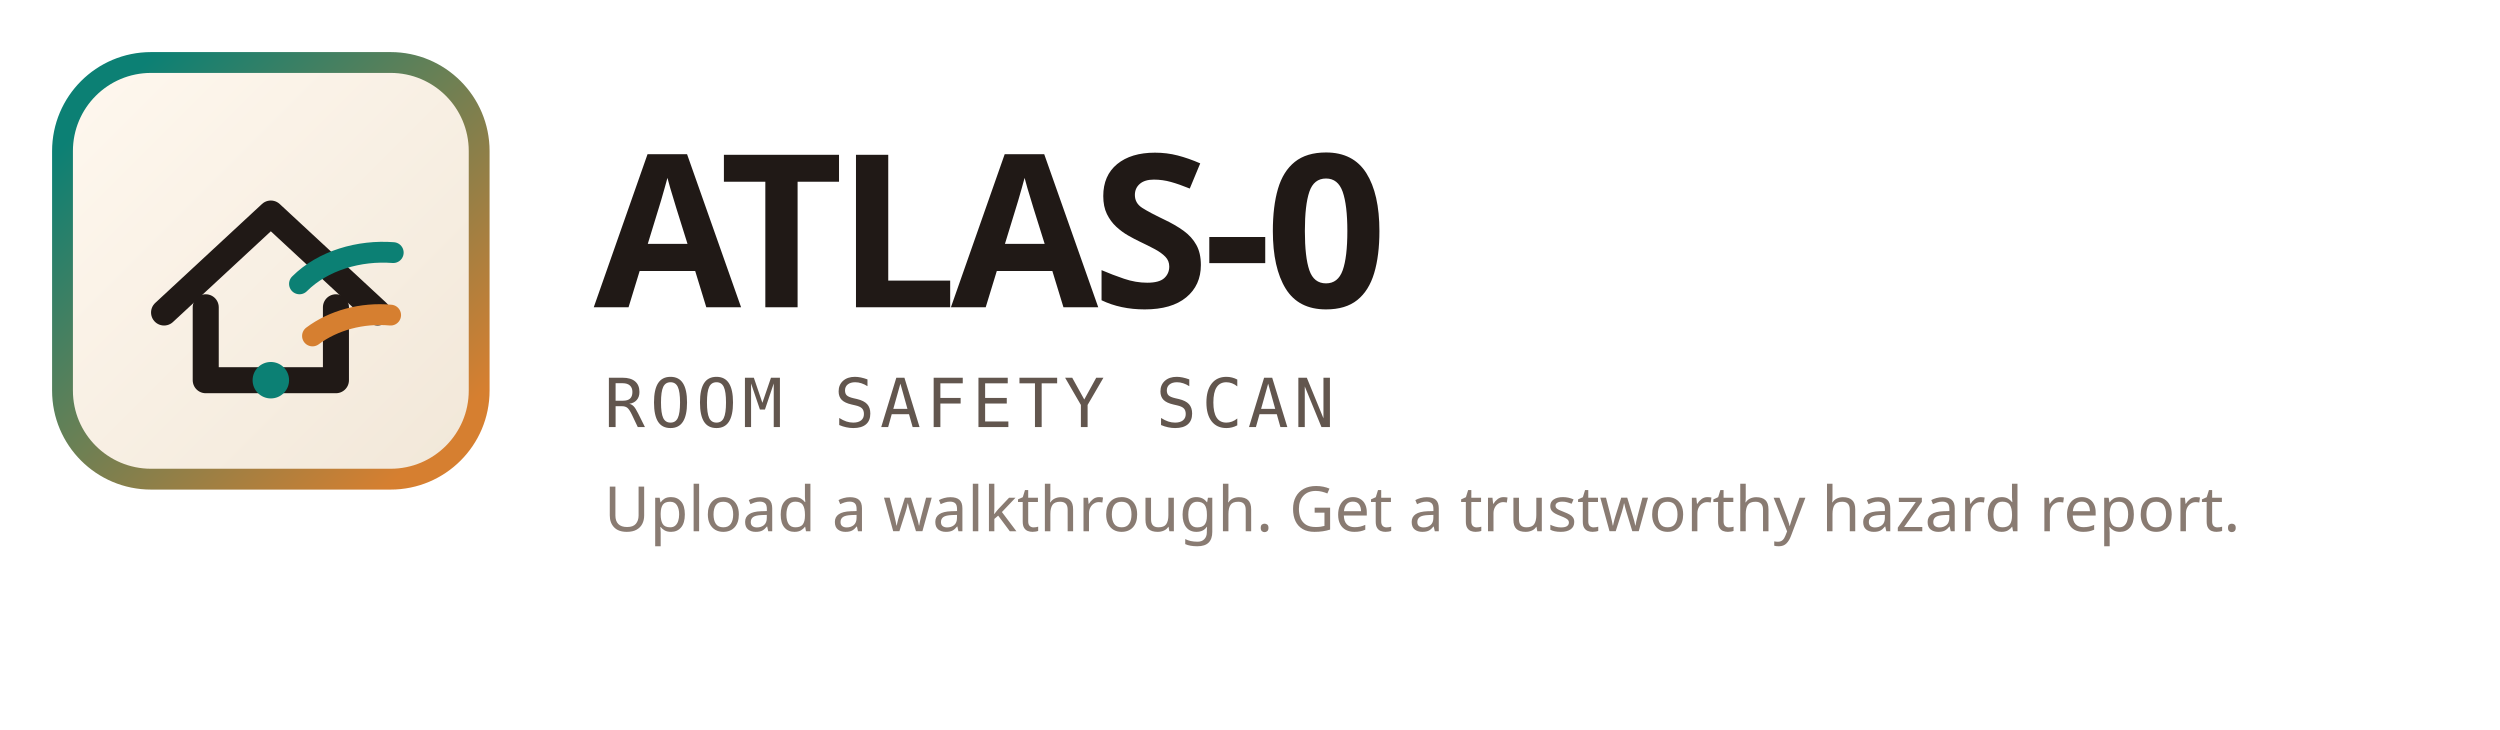
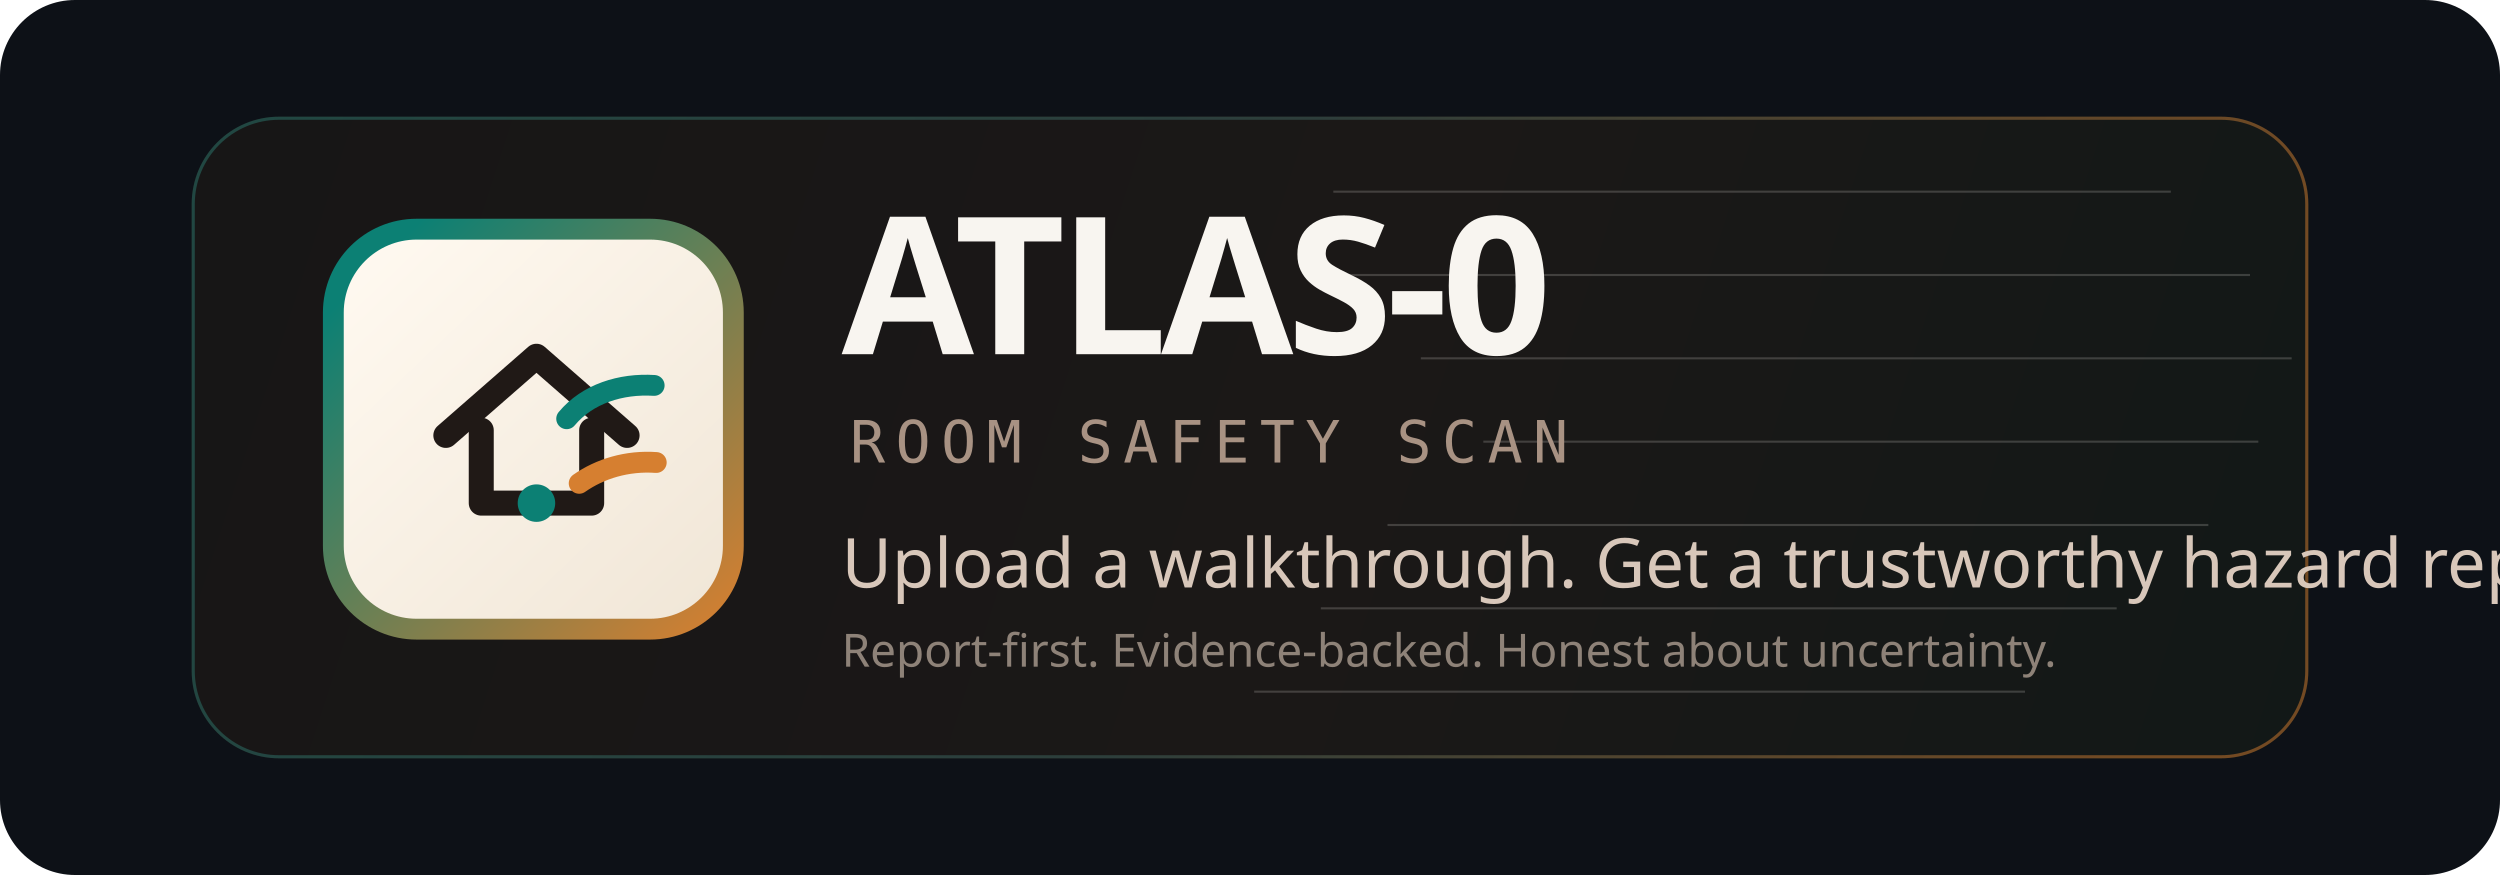
- <svg xmlns="http://www.w3.org/2000/svg" width="960" height="280" viewBox="0 0 960 280" fill="none" role="img" aria-labelledby="title desc">
+ <svg xmlns="http://www.w3.org/2000/svg" width="1200" height="420" viewBox="0 0 1200 420" fill="none" role="img" aria-labelledby="title desc">
  <defs>
-     <linearGradient id="panel" x1="24" y1="24" x2="184" y2="184" gradientUnits="userSpaceOnUse">
-       <stop stop-color="#FFF8EF" />
-       <stop offset="1" stop-color="#F1E7D8" />
+     <linearGradient id="heroBg" x1="96" y1="48" x2="1104" y2="372" gradientUnits="userSpaceOnUse">
+       <stop stop-color="#171616" />
+       <stop offset="0.55" stop-color="#1B1817" />
+       <stop offset="1" stop-color="#121817" />
    </linearGradient>
-     <linearGradient id="accent" x1="40" y1="40" x2="168" y2="168" gradientUnits="userSpaceOnUse">
+     <linearGradient id="heroStroke" x1="132" y1="72" x2="1026" y2="364" gradientUnits="userSpaceOnUse">
+       <stop stop-color="#214742" />
+       <stop offset="0.5" stop-color="#2D3E3B" />
+       <stop offset="1" stop-color="#734A23" />
+     </linearGradient>
+     <linearGradient id="accent" x1="188" y1="120" x2="360" y2="292" gradientUnits="userSpaceOnUse">
      <stop stop-color="#0C8074" />
      <stop offset="1" stop-color="#D67F30" />
    </linearGradient>
+     <linearGradient id="card" x1="180" y1="112" x2="344" y2="284" gradientUnits="userSpaceOnUse">
+       <stop stop-color="#FFF9F0" />
+       <stop offset="1" stop-color="#F1E7D8" />
+     </linearGradient>
+     <filter id="softGlow" x="130" y="74" width="940" height="272" filterUnits="userSpaceOnUse" color-interpolation-filters="sRGB">
+       <feGaussianBlur stdDeviation="18" />
+     </filter>
  </defs>
-   <rect x="24" y="24" width="160" height="160" rx="34" fill="url(#panel)" />
-   <rect x="24" y="24" width="160" height="160" rx="34" stroke="url(#accent)" stroke-width="8" />
-   <path d="M63 120L104 82L145 120" stroke="#201916" stroke-width="10" stroke-linecap="round" stroke-linejoin="round" />
-   <path d="M79 118V146H129V118" stroke="#201916" stroke-width="10" stroke-linecap="round" stroke-linejoin="round" />
-   <path d="M115 109C124 100 138 96 151 97" stroke="#0C8074" stroke-width="8" stroke-linecap="round" />
-   <path d="M120 129C128 123 139 120 150 121" stroke="#D67F30" stroke-width="8" stroke-linecap="round" />
-   <circle cx="104" cy="146" r="7" fill="#0C8074" />
-   <text x="228" y="118" fill="#201916" font-family="'Space Grotesk', 'Avenir Next', 'Segoe UI', sans-serif" font-size="82" font-weight="700" letter-spacing="-2.5">ATLAS-0</text>
-   <text x="232" y="164" fill="#62564E" font-family="'IBM Plex Mono', 'SFMono-Regular', monospace" font-size="26" letter-spacing="2">ROOM SAFETY SCAN</text>
-   <text x="232" y="204" fill="#897B72" font-family="'Space Grotesk', 'Avenir Next', 'Segoe UI', sans-serif" font-size="24">Upload a walkthrough. Get a trustworthy hazard report.</text>
+   <rect width="1200" height="420" rx="36" fill="#0D1117" />
+   <g filter="url(#softGlow)" opacity="0.32">
+     <ellipse cx="270" cy="112" rx="210" ry="88" fill="#0C8074" />
+     <ellipse cx="964" cy="314" rx="248" ry="104" fill="#D67F30" />
+   </g>
+   <rect x="92" y="56" width="1016" height="308" rx="42" fill="url(#heroBg)" />
+   <rect x="92.75" y="56.75" width="1014.5" height="306.5" rx="41.25" stroke="url(#heroStroke)" stroke-width="1.5" />
+   <g opacity="0.18">
+     <path d="M640 92H1042" stroke="#F7F4EE" stroke-width="1" />
+     <path d="M640 132H1080" stroke="#F7F4EE" stroke-width="1" />
+     <path d="M682 172H1100" stroke="#F7F4EE" stroke-width="1" />
+     <path d="M712 212H1084" stroke="#F7F4EE" stroke-width="1" />
+     <path d="M666 252H1060" stroke="#F7F4EE" stroke-width="1" />
+     <path d="M634 292H1016" stroke="#F7F4EE" stroke-width="1" />
+     <path d="M602 332H972" stroke="#F7F4EE" stroke-width="1" />
+   </g>
+   <rect x="160" y="110" width="192" height="192" rx="40" fill="url(#card)" />
+   <rect x="160" y="110" width="192" height="192" rx="40" stroke="url(#accent)" stroke-width="10" />
+   <path d="M214 209L257.5 171L301 209" stroke="#201916" stroke-width="12" stroke-linecap="round" stroke-linejoin="round" />
+   <path d="M231 206.5V241.5H284V206.5" stroke="#201916" stroke-width="12" stroke-linecap="round" stroke-linejoin="round" />
+   <path d="M272 201C282 189 298 184 314 185" stroke="#0C8074" stroke-width="10" stroke-linecap="round" />
+   <path d="M278 232C288 225 301 221 315 222" stroke="#D67F30" stroke-width="10" stroke-linecap="round" />
+   <circle cx="257.5" cy="241.5" r="9" fill="#0C8074" />
+   <text x="404" y="170" fill="#F8F5F0" font-family="'Space Grotesk', 'Avenir Next', 'Segoe UI', sans-serif" font-size="92" font-weight="700" letter-spacing="-3">ATLAS-0</text>
+   <text x="408" y="222" fill="#A89283" font-family="'IBM Plex Mono', 'SFMono-Regular', monospace" font-size="28" letter-spacing="5">ROOM SAFETY SCAN</text>
+   <text x="404" y="282" fill="#D8C7BA" font-family="'Space Grotesk', 'Avenir Next', 'Segoe UI', sans-serif" font-size="33" font-weight="500">Upload a walkthrough. Get a trustworthy hazard report.</text>
+   <text x="404" y="320" fill="#8E8278" font-family="'Space Grotesk', 'Avenir Next', 'Segoe UI', sans-serif" font-size="22">Report-first. Evidence-backed. Honest about uncertainty.</text>
</svg>
